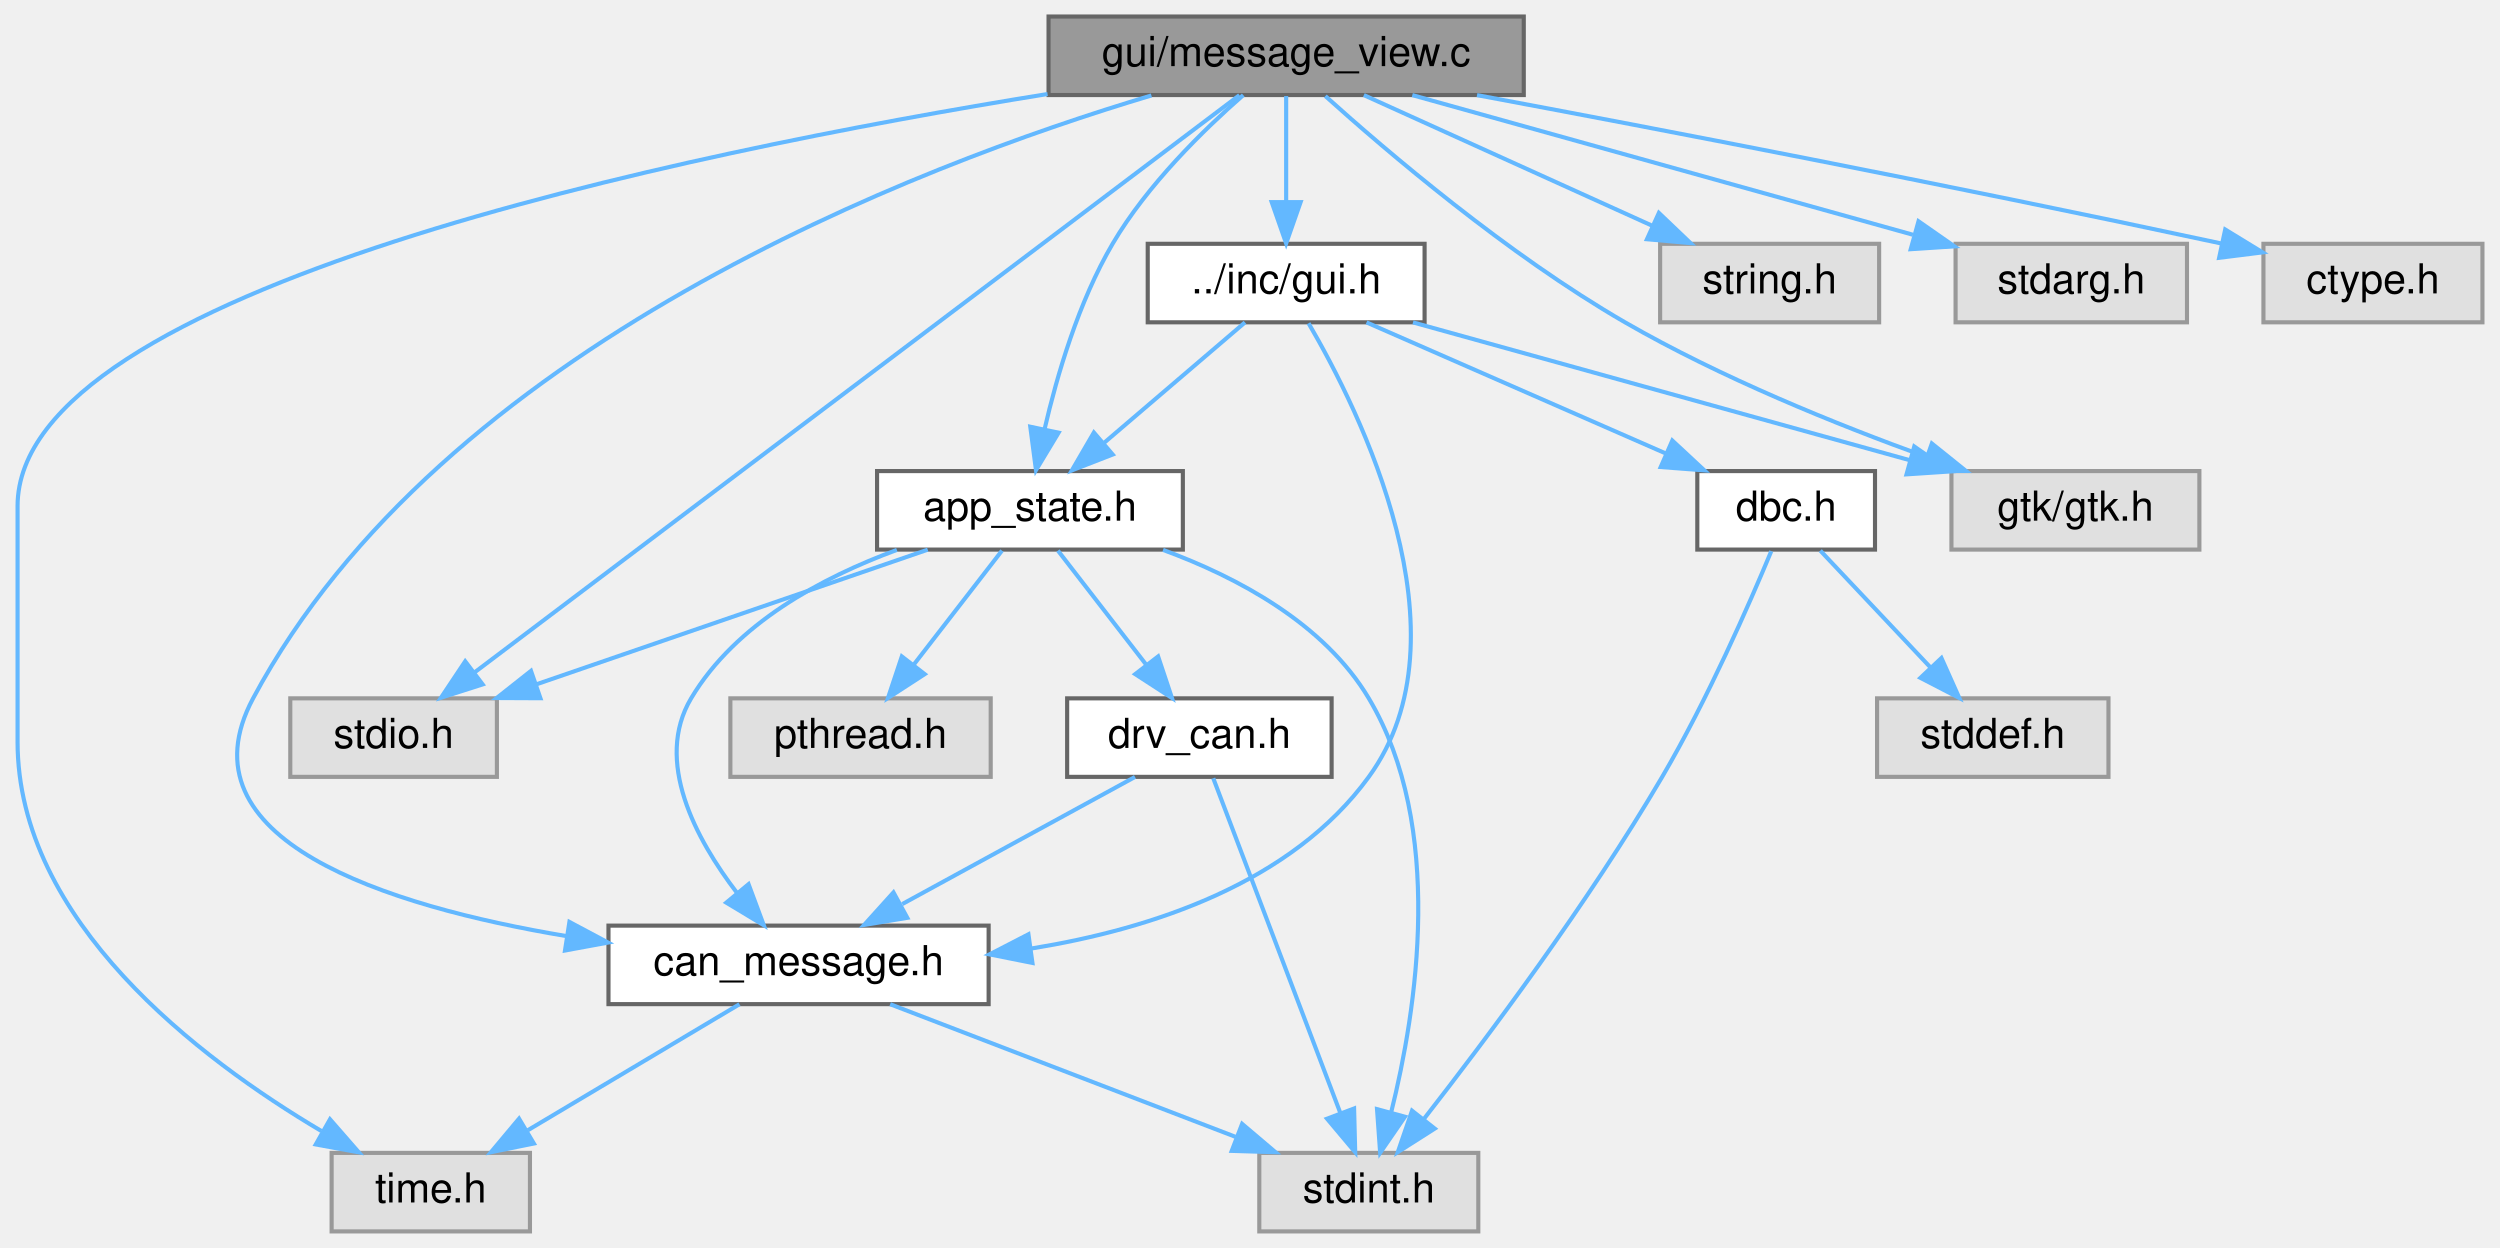
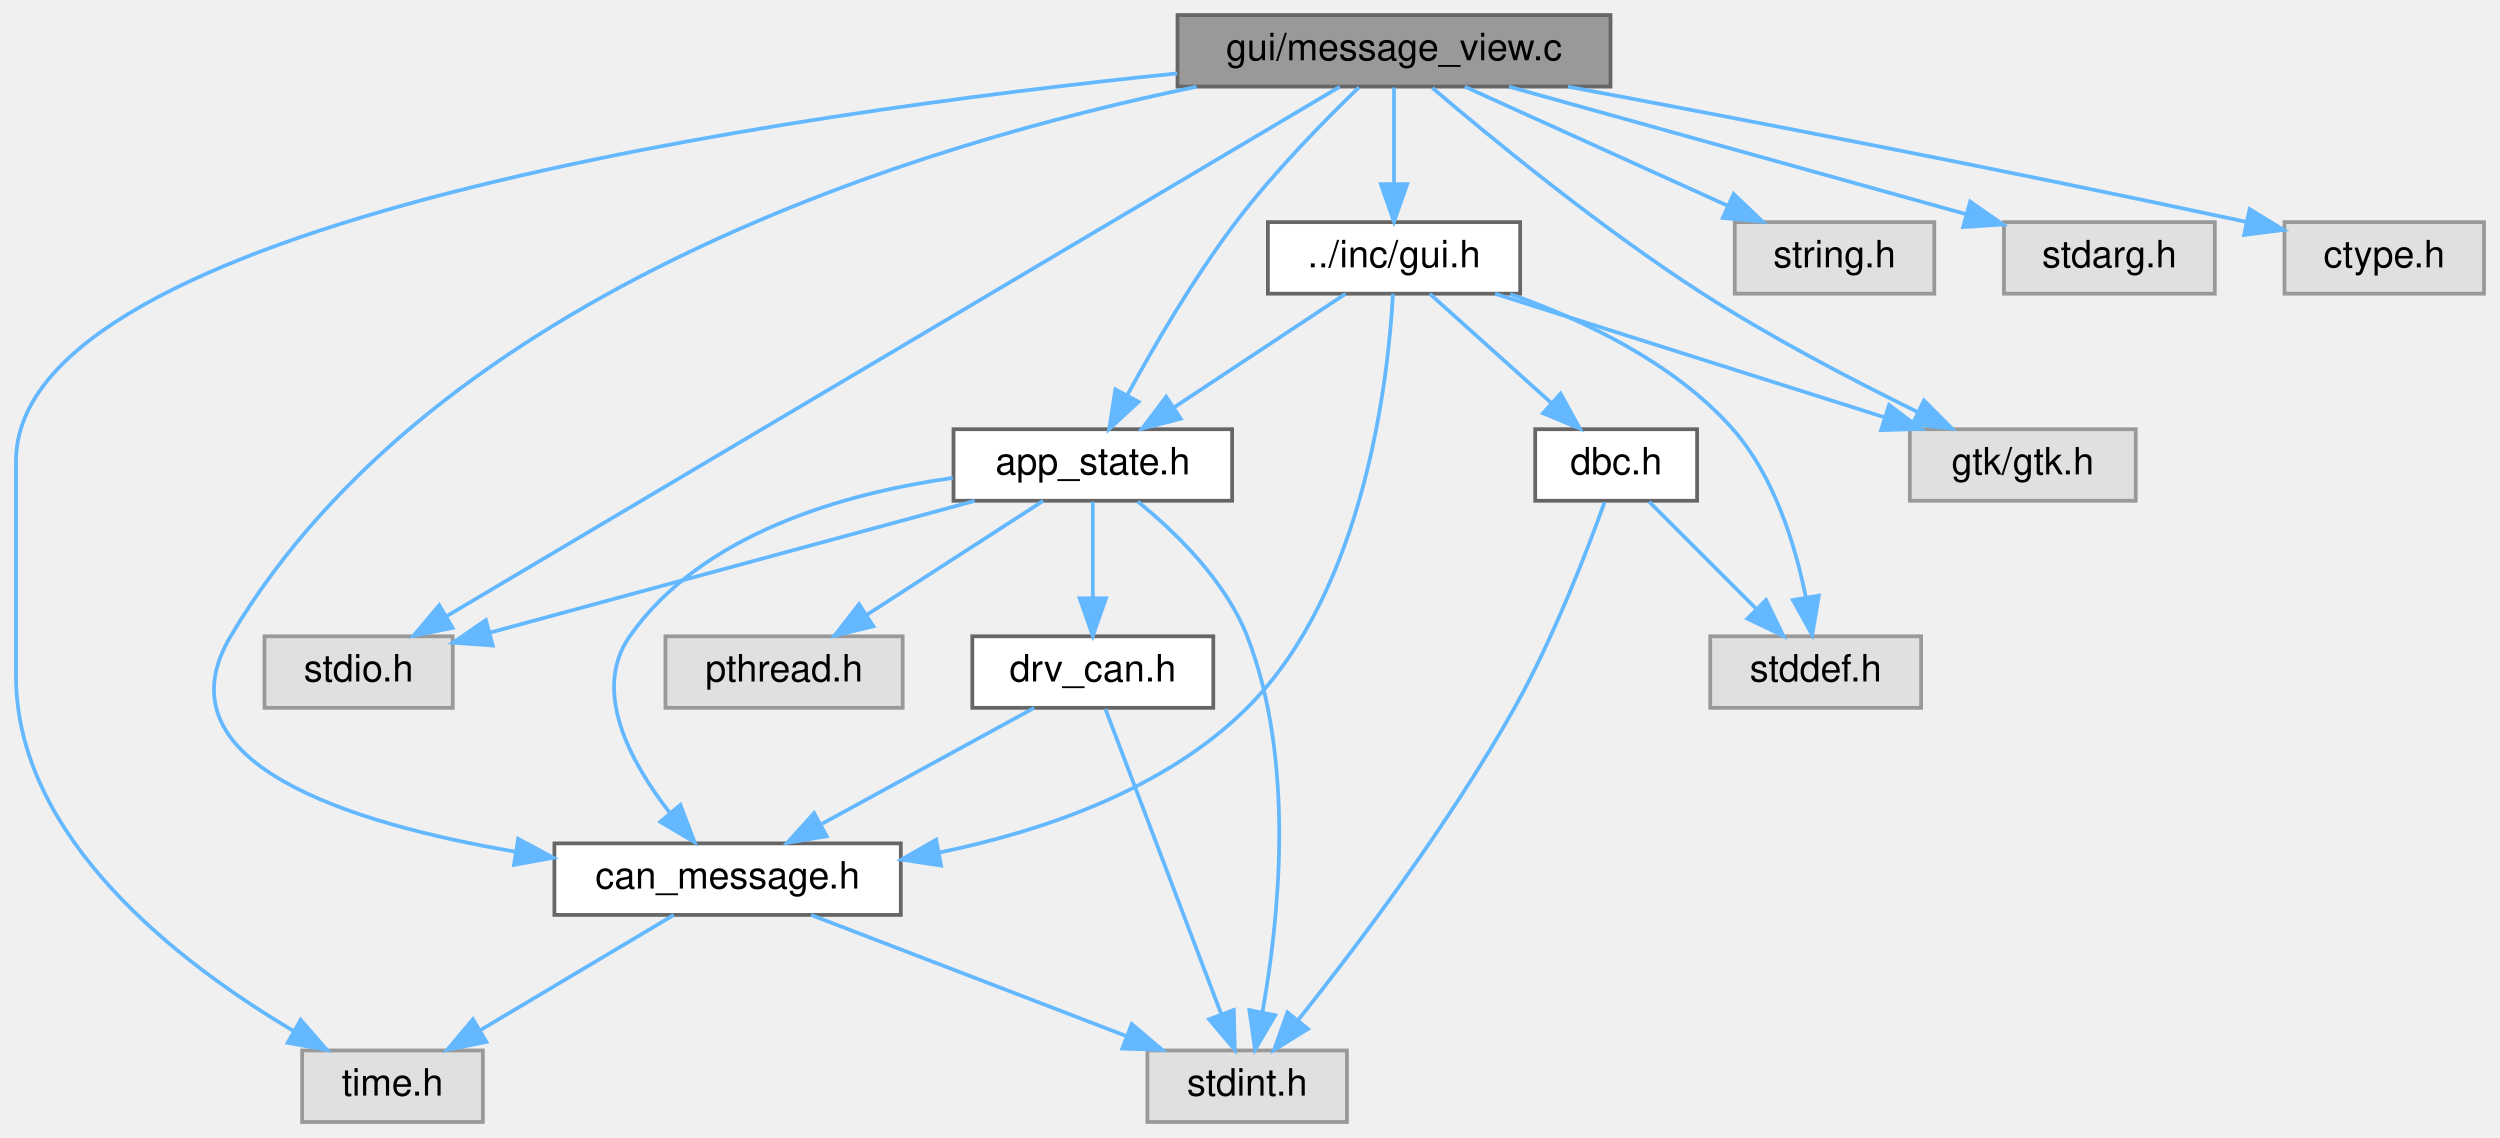
- <svg xmlns="http://www.w3.org/2000/svg" xmlns:xlink="http://www.w3.org/1999/xlink" width="605pt" height="302pt" viewBox="0.00 0.00 604.50 302.00">
+ <svg xmlns="http://www.w3.org/2000/svg" xmlns:xlink="http://www.w3.org/1999/xlink" width="664pt" height="302pt" viewBox="0.00 0.00 663.50 302.00">
  <g id="graph0" class="graph" transform="scale(1 1) rotate(0) translate(4 298)">
    <g id="Node000001" class="node">
      <g id="a_Node000001">
        <a xlink:title="CAN trace GtkTreeView, value formatting, and statistics rendering.">
-           <polygon fill="#999999" stroke="#666666" points="364.5,-294 249.5,-294 249.5,-275 364.5,-275 364.5,-294" />
-           <text text-anchor="middle" x="307" y="-282" font-family="Helvetica,sans-Serif" font-size="10.00">gui/message_view.c</text>
+           <polygon fill="#999999" stroke="#666666" points="423.5,-294 308.5,-294 308.5,-275 423.5,-275 423.5,-294" />
+           <text text-anchor="middle" x="366" y="-282" font-family="Helvetica,sans-Serif" font-size="10.00">gui/message_view.c</text>
        </a>
      </g>
    </g>
    <g id="Node000002" class="node">
      <g id="a_Node000002">
        <a xlink:title=" ">
          <polygon fill="#e0e0e0" stroke="#999999" points="116,-129 66,-129 66,-110 116,-110 116,-129" />
          <text text-anchor="middle" x="91" y="-117" font-family="Helvetica,sans-Serif" font-size="10.00">stdio.h</text>
        </a>
      </g>
    </g>
    <g id="edge1_Node000001_Node000002" class="edge">
      <g id="a_edge1_Node000001_Node000002">
        <a xlink:title=" ">
-           <path fill="none" stroke="#63b8ff" d="M295.69,-274.97C260.85,-248.68 154.85,-168.69 110.67,-135.34" />
-           <polygon fill="#63b8ff" stroke="#63b8ff" points="112.55,-132.38 102.46,-129.15 108.33,-137.96 112.55,-132.38" />
+           <path fill="none" stroke="#63b8ff" d="M351.6,-274.97C306.78,-248.4 169.47,-167.01 114.3,-134.31" />
+           <polygon fill="#63b8ff" stroke="#63b8ff" points="115.97,-131.23 105.59,-129.15 112.41,-137.26 115.97,-131.23" />
        </a>
      </g>
    </g>
    <g id="Node000003" class="node">
      <g id="a_Node000003">
        <a xlink:title=" ">
-           <polygon fill="#e0e0e0" stroke="#999999" points="450.5,-239 397.5,-239 397.5,-220 450.5,-220 450.5,-239" />
-           <text text-anchor="middle" x="424" y="-227" font-family="Helvetica,sans-Serif" font-size="10.00">string.h</text>
+           <polygon fill="#e0e0e0" stroke="#999999" points="509.5,-239 456.5,-239 456.5,-220 509.5,-220 509.5,-239" />
+           <text text-anchor="middle" x="483" y="-227" font-family="Helvetica,sans-Serif" font-size="10.00">string.h</text>
        </a>
      </g>
    </g>
    <g id="edge2_Node000001_Node000003" class="edge">
      <g id="a_edge2_Node000001_Node000003">
        <a xlink:title=" ">
-           <path fill="none" stroke="#63b8ff" d="M325.8,-274.98C344.62,-266.46 373.82,-253.23 395.5,-243.41" />
-           <polygon fill="#63b8ff" stroke="#63b8ff" points="397.2,-246.48 404.86,-239.17 394.31,-240.11 397.2,-246.48" />
+           <path fill="none" stroke="#63b8ff" d="M384.8,-274.98C403.62,-266.46 432.82,-253.23 454.5,-243.41" />
+           <polygon fill="#63b8ff" stroke="#63b8ff" points="456.2,-246.48 463.86,-239.17 453.31,-240.11 456.2,-246.48" />
        </a>
      </g>
    </g>
    <g id="Node000004" class="node">
      <g id="a_Node000004">
        <a xlink:title=" ">
-           <polygon fill="#e0e0e0" stroke="#999999" points="525,-239 469,-239 469,-220 525,-220 525,-239" />
-           <text text-anchor="middle" x="497" y="-227" font-family="Helvetica,sans-Serif" font-size="10.00">stdarg.h</text>
+           <polygon fill="#e0e0e0" stroke="#999999" points="584,-239 528,-239 528,-220 584,-220 584,-239" />
+           <text text-anchor="middle" x="556" y="-227" font-family="Helvetica,sans-Serif" font-size="10.00">stdarg.h</text>
        </a>
      </g>
    </g>
    <g id="edge3_Node000001_Node000004" class="edge">
      <g id="a_edge3_Node000001_Node000004">
        <a xlink:title=" ">
-           <path fill="none" stroke="#63b8ff" d="M337.53,-274.98C370.47,-265.8 422.98,-251.15 458.68,-241.19" />
-           <polygon fill="#63b8ff" stroke="#63b8ff" points="460.03,-244.45 468.72,-238.39 458.15,-237.7 460.03,-244.45" />
+           <path fill="none" stroke="#63b8ff" d="M396.53,-274.98C429.47,-265.8 481.98,-251.15 517.68,-241.19" />
+           <polygon fill="#63b8ff" stroke="#63b8ff" points="519.03,-244.45 527.72,-238.39 517.15,-237.7 519.03,-244.45" />
        </a>
      </g>
    </g>
    <g id="Node000005" class="node">
      <g id="a_Node000005">
        <a xlink:title=" ">
          <polygon fill="#e0e0e0" stroke="#999999" points="124,-19 76,-19 76,0 124,0 124,-19" />
          <text text-anchor="middle" x="100" y="-7" font-family="Helvetica,sans-Serif" font-size="10.00">time.h</text>
        </a>
      </g>
    </g>
    <g id="edge4_Node000001_Node000005" class="edge">
      <g id="a_edge4_Node000001_Node000005">
        <a xlink:title=" ">
-           <path fill="none" stroke="#63b8ff" d="M249.26,-275.25C160.33,-260.89 0,-227.76 0,-175.5 0,-175.5 0,-175.5 0,-118.5 0,-75.15 43.91,-41.83 73.54,-24.28" />
+           <path fill="none" stroke="#63b8ff" d="M308.41,-278.51C205.34,-267.97 0,-239.02 0,-175.5 0,-175.5 0,-175.5 0,-118.5 0,-75.15 43.91,-41.83 73.54,-24.28" />
          <polygon fill="#63b8ff" stroke="#63b8ff" points="75.61,-27.13 82.58,-19.14 72.16,-21.04 75.61,-27.13" />
        </a>
      </g>
    </g>
    <g id="Node000006" class="node">
      <g id="a_Node000006">
        <a xlink:title=" ">
-           <polygon fill="#e0e0e0" stroke="#999999" points="596.5,-239 543.5,-239 543.5,-220 596.5,-220 596.5,-239" />
-           <text text-anchor="middle" x="570" y="-227" font-family="Helvetica,sans-Serif" font-size="10.00">ctype.h</text>
+           <polygon fill="#e0e0e0" stroke="#999999" points="655.5,-239 602.5,-239 602.5,-220 655.5,-220 655.5,-239" />
+           <text text-anchor="middle" x="629" y="-227" font-family="Helvetica,sans-Serif" font-size="10.00">ctype.h</text>
        </a>
      </g>
    </g>
    <g id="edge5_Node000001_Node000006" class="edge">
      <g id="a_edge5_Node000001_Node000006">
        <a xlink:title=" ">
-           <path fill="none" stroke="#63b8ff" d="M353.19,-274.98C396.98,-266.79 464.85,-253.77 533.2,-239.1" />
-           <polygon fill="#63b8ff" stroke="#63b8ff" points="534.25,-242.46 543.29,-236.93 532.78,-235.61 534.25,-242.46" />
+           <path fill="none" stroke="#63b8ff" d="M412.19,-274.98C455.98,-266.79 523.85,-253.77 592.2,-239.1" />
+           <polygon fill="#63b8ff" stroke="#63b8ff" points="593.25,-242.46 602.29,-236.93 591.78,-235.61 593.25,-242.46" />
        </a>
      </g>
    </g>
    <g id="Node000007" class="node">
      <g id="a_Node000007">
        <a xlink:title=" ">
-           <polygon fill="#e0e0e0" stroke="#999999" points="528,-184 468,-184 468,-165 528,-165 528,-184" />
-           <text text-anchor="middle" x="498" y="-172" font-family="Helvetica,sans-Serif" font-size="10.00">gtk/gtk.h</text>
+           <polygon fill="#e0e0e0" stroke="#999999" points="563,-184 503,-184 503,-165 563,-165 563,-184" />
+           <text text-anchor="middle" x="533" y="-172" font-family="Helvetica,sans-Serif" font-size="10.00">gtk/gtk.h</text>
        </a>
      </g>
    </g>
    <g id="edge6_Node000001_Node000007" class="edge">
      <g id="a_edge6_Node000001_Node000007">
        <a xlink:title=" ">
-           <path fill="none" stroke="#63b8ff" d="M316.48,-274.75C331.14,-261.56 360.61,-236.38 389,-220 412.18,-206.63 440.17,-195.29 461.98,-187.41" />
-           <polygon fill="#63b8ff" stroke="#63b8ff" points="463.26,-190.67 471.52,-184.03 460.93,-184.07 463.26,-190.67" />
+           <path fill="none" stroke="#63b8ff" d="M376.18,-274.66C391.27,-261.79 420.72,-237.51 448,-220 466.28,-208.27 487.99,-196.94 504.9,-188.65" />
+           <polygon fill="#63b8ff" stroke="#63b8ff" points="506.75,-191.64 514.23,-184.14 503.71,-185.34 506.75,-191.64" />
        </a>
      </g>
    </g>
    <g id="Node000008" class="node">
      <g id="a_Node000008">
        <a xlink:href="gui_8h.html" target="_top" xlink:title="GTK GUI widget registry and the application's GUI/thread API.">
-           <polygon fill="white" stroke="#666666" points="340.5,-239 273.5,-239 273.5,-220 340.5,-220 340.5,-239" />
-           <text text-anchor="middle" x="307" y="-227" font-family="Helvetica,sans-Serif" font-size="10.00">../inc/gui.h</text>
+           <polygon fill="white" stroke="#666666" points="399.5,-239 332.5,-239 332.5,-220 399.5,-220 399.5,-239" />
+           <text text-anchor="middle" x="366" y="-227" font-family="Helvetica,sans-Serif" font-size="10.00">../inc/gui.h</text>
        </a>
      </g>
    </g>
    <g id="edge7_Node000001_Node000008" class="edge">
      <g id="a_edge7_Node000001_Node000008">
        <a xlink:title=" ">
-           <path fill="none" stroke="#63b8ff" d="M307,-274.75C307,-267.8 307,-257.85 307,-249.13" />
-           <polygon fill="#63b8ff" stroke="#63b8ff" points="310.5,-249.09 307,-239.09 303.5,-249.09 310.5,-249.09" />
-         </a>
-       </g>
-     </g>
-     <g id="Node000009" class="node">
-       <g id="a_Node000009">
+           <path fill="none" stroke="#63b8ff" d="M366,-274.75C366,-267.8 366,-257.85 366,-249.13" />
+           <polygon fill="#63b8ff" stroke="#63b8ff" points="369.5,-249.09 366,-239.09 362.5,-249.09 369.5,-249.09" />
+         </a>
+       </g>
+     </g>
+     <g id="Node000010" class="node">
+       <g id="a_Node000010">
        <a xlink:href="can__message_8h.html" target="_top" xlink:title="Hardware-independent CAN/CAN FD message and statistics data types.">
          <polygon fill="white" stroke="#666666" points="235,-74 143,-74 143,-55 235,-55 235,-74" />
          <text text-anchor="middle" x="189" y="-62" font-family="Helvetica,sans-Serif" font-size="10.00">can_message.h</text>
        </a>
      </g>
    </g>
-     <g id="edge24_Node000001_Node000009" class="edge">
-       <g id="a_edge24_Node000001_Node000009">
-         <a xlink:title=" ">
-           <path fill="none" stroke="#63b8ff" d="M274.39,-274.9C217.69,-257.95 102.62,-214.25 57,-129 38.69,-94.78 89.12,-78.79 132.84,-71.46" />
-           <polygon fill="#63b8ff" stroke="#63b8ff" points="133.55,-74.89 142.9,-69.9 132.48,-67.98 133.55,-74.89" />
+     <g id="edge25_Node000001_Node000010" class="edge">
+       <g id="a_edge25_Node000001_Node000010">
+         <a xlink:title=" ">
+           <path fill="none" stroke="#63b8ff" d="M313.53,-274.96C240.7,-259.95 111.76,-221.17 57,-129 37.08,-95.46 88.42,-79.32 132.78,-71.76" />
+           <polygon fill="#63b8ff" stroke="#63b8ff" points="133.37,-75.21 142.7,-70.19 132.27,-68.3 133.37,-75.21" />
+         </a>
+       </g>
+     </g>
+     <g id="Node000012" class="node">
+       <g id="a_Node000012">
+         <a xlink:href="app__state_8h.html" target="_top" xlink:title="Global application state shared across the GUI and worker threads.">
+           <polygon fill="white" stroke="#666666" points="323,-184 249,-184 249,-165 323,-165 323,-184" />
+           <text text-anchor="middle" x="286" y="-172" font-family="Helvetica,sans-Serif" font-size="10.00">app_state.h</text>
+         </a>
+       </g>
+     </g>
+     <g id="edge24_Node000001_Node000012" class="edge">
+       <g id="a_edge24_Node000001_Node000012">
+         <a xlink:title=" ">
+           <path fill="none" stroke="#63b8ff" d="M356.7,-274.81C347.75,-266.2 334.13,-252.38 324,-239 312.88,-224.31 302.29,-206.14 295.13,-193.01" />
+           <polygon fill="#63b8ff" stroke="#63b8ff" points="298.16,-191.27 290.37,-184.09 291.99,-194.56 298.16,-191.27" />
+         </a>
+       </g>
+     </g>
+     <g id="edge9_Node000008_Node000007" class="edge">
+       <g id="a_edge9_Node000008_Node000007">
+         <a xlink:title=" ">
+           <path fill="none" stroke="#63b8ff" d="M392.83,-219.98C420.87,-211.09 465.05,-197.07 496.3,-187.15" />
+           <polygon fill="#63b8ff" stroke="#63b8ff" points="497.49,-190.44 505.96,-184.08 495.37,-183.77 497.49,-190.44" />
+         </a>
+       </g>
+     </g>
+     <g id="Node000009" class="node">
+       <g id="a_Node000009">
+         <a xlink:title=" ">
+           <polygon fill="#e0e0e0" stroke="#999999" points="506,-129 450,-129 450,-110 506,-110 506,-129" />
+           <text text-anchor="middle" x="478" y="-117" font-family="Helvetica,sans-Serif" font-size="10.00">stddef.h</text>
+         </a>
+       </g>
+     </g>
+     <g id="edge8_Node000008_Node000009" class="edge">
+       <g id="a_edge8_Node000008_Node000009">
+         <a xlink:title=" ">
+           <path fill="none" stroke="#63b8ff" d="M396.88,-219.9C416.26,-213.06 440.44,-201.65 456,-184 466.97,-171.56 472.54,-153.35 475.33,-139.61" />
+           <polygon fill="#63b8ff" stroke="#63b8ff" points="478.84,-139.8 477.07,-129.36 471.94,-138.63 478.84,-139.8" />
+         </a>
+       </g>
+     </g>
+     <g id="edge10_Node000008_Node000010" class="edge">
+       <g id="a_edge10_Node000008_Node000010">
+         <a xlink:title=" ">
+           <path fill="none" stroke="#63b8ff" d="M365.72,-219.99C364.56,-198.46 358.49,-141.3 327,-110 305.3,-88.43 273.08,-77.31 245.24,-71.58" />
+           <polygon fill="#63b8ff" stroke="#63b8ff" points="245.68,-68.1 235.21,-69.7 244.39,-74.98 245.68,-68.1" />
+         </a>
+       </g>
+     </g>
+     <g id="edge13_Node000008_Node000012" class="edge">
+       <g id="a_edge13_Node000008_Node000012">
+         <a xlink:title=" ">
+           <path fill="none" stroke="#63b8ff" d="M353.15,-219.98C340.86,-211.84 322.09,-199.41 307.52,-189.76" />
+           <polygon fill="#63b8ff" stroke="#63b8ff" points="309.36,-186.78 299.09,-184.17 305.49,-192.61 309.36,-186.78" />
+         </a>
+       </g>
+     </g>
+     <g id="Node000015" class="node">
+       <g id="a_Node000015">
+         <a xlink:href="dbc_8h.html" target="_top" xlink:title="Minimal CAN database (DBC) model, parser, and signal decoder.">
+           <polygon fill="white" stroke="#666666" points="446.5,-184 403.5,-184 403.5,-165 446.5,-165 446.5,-184" />
+           <text text-anchor="middle" x="425" y="-172" font-family="Helvetica,sans-Serif" font-size="10.00">dbc.h</text>
+         </a>
+       </g>
+     </g>
+     <g id="edge21_Node000008_Node000015" class="edge">
+       <g id="a_edge21_Node000008_Node000015">
+         <a xlink:title=" ">
+           <path fill="none" stroke="#63b8ff" d="M375.48,-219.98C384.2,-212.15 397.34,-200.34 407.9,-190.86" />
+           <polygon fill="#63b8ff" stroke="#63b8ff" points="410.25,-193.46 415.35,-184.17 405.57,-188.25 410.25,-193.46" />
+         </a>
+       </g>
+     </g>
+     <g id="edge12_Node000010_Node000005" class="edge">
+       <g id="a_edge12_Node000010_Node000005">
+         <a xlink:title=" ">
+           <path fill="none" stroke="#63b8ff" d="M174.7,-54.98C160.9,-46.77 139.76,-34.18 123.49,-24.49" />
+           <polygon fill="#63b8ff" stroke="#63b8ff" points="124.94,-21.28 114.56,-19.17 121.36,-27.29 124.94,-21.28" />
        </a>
      </g>
    </g>
    <g id="Node000011" class="node">
      <g id="a_Node000011">
-         <a xlink:href="app__state_8h.html" target="_top" xlink:title="Global application state shared across the GUI and worker threads.">
-           <polygon fill="white" stroke="#666666" points="282,-184 208,-184 208,-165 282,-165 282,-184" />
-           <text text-anchor="middle" x="245" y="-172" font-family="Helvetica,sans-Serif" font-size="10.00">app_state.h</text>
-         </a>
-       </g>
-     </g>
-     <g id="edge23_Node000001_Node000011" class="edge">
-       <g id="a_edge23_Node000001_Node000011">
-         <a xlink:title=" ">
-           <path fill="none" stroke="#63b8ff" d="M296.62,-274.98C287.15,-266.69 273.39,-253.29 265,-239 256.77,-224.98 251.55,-207.2 248.51,-194.03" />
-           <polygon fill="#63b8ff" stroke="#63b8ff" points="251.93,-193.29 246.46,-184.22 245.08,-194.73 251.93,-193.29" />
-         </a>
-       </g>
-     </g>
-     <g id="edge8_Node000008_Node000007" class="edge">
-       <g id="a_edge8_Node000008_Node000007">
-         <a xlink:title=" ">
-           <path fill="none" stroke="#63b8ff" d="M337.69,-219.98C370.36,-210.92 422.21,-196.53 458.05,-186.59" />
-           <polygon fill="#63b8ff" stroke="#63b8ff" points="459,-189.95 467.7,-183.91 457.13,-183.21 459,-189.95" />
-         </a>
-       </g>
-     </g>
-     <g id="edge9_Node000008_Node000009" class="edge">
-       <g id="a_edge9_Node000008_Node000009">
-         <a xlink:title=" ">
-           <path fill="none" stroke="#63b8ff" d="M312.42,-219.77C324.75,-198.69 351.93,-144.24 327,-110 308.38,-84.42 274.78,-73.24 245.4,-68.47" />
-           <polygon fill="#63b8ff" stroke="#63b8ff" points="245.6,-64.97 235.21,-67.04 244.63,-71.9 245.6,-64.97" />
-         </a>
-       </g>
-     </g>
-     <g id="edge12_Node000008_Node000011" class="edge">
-       <g id="a_edge12_Node000008_Node000011">
-         <a xlink:title=" ">
-           <path fill="none" stroke="#63b8ff" d="M297.04,-219.98C287.87,-212.15 274.06,-200.34 262.97,-190.86" />
-           <polygon fill="#63b8ff" stroke="#63b8ff" points="265.02,-188.01 255.14,-184.17 260.47,-193.33 265.02,-188.01" />
+         <a xlink:title=" ">
+           <polygon fill="#e0e0e0" stroke="#999999" points="353.5,-19 300.5,-19 300.5,0 353.5,0 353.5,-19" />
+           <text text-anchor="middle" x="327" y="-7" font-family="Helvetica,sans-Serif" font-size="10.00">stdint.h</text>
+         </a>
+       </g>
+     </g>
+     <g id="edge11_Node000010_Node000011" class="edge">
+       <g id="a_edge11_Node000010_Node000011">
+         <a xlink:title=" ">
+           <path fill="none" stroke="#63b8ff" d="M211.17,-54.98C233.77,-46.3 269.06,-32.75 294.75,-22.88" />
+           <polygon fill="#63b8ff" stroke="#63b8ff" points="296.34,-26.02 304.42,-19.17 293.83,-19.49 296.34,-26.02" />
+         </a>
+       </g>
+     </g>
+     <g id="edge16_Node000012_Node000002" class="edge">
+       <g id="a_edge16_Node000012_Node000002">
+         <a xlink:title=" ">
+           <path fill="none" stroke="#63b8ff" d="M254.67,-164.98C219.44,-155.41 162.39,-139.9 125.8,-129.96" />
+           <polygon fill="#63b8ff" stroke="#63b8ff" points="126.62,-126.55 116.05,-127.31 124.79,-133.31 126.62,-126.55" />
+         </a>
+       </g>
+     </g>
+     <g id="edge17_Node000012_Node000010" class="edge">
+       <g id="a_edge17_Node000012_Node000010">
+         <a xlink:title=" ">
+           <path fill="none" stroke="#63b8ff" d="M248.81,-171.07C220.14,-167.01 182.24,-156.42 163,-129 152.9,-114.6 163.1,-95.69 173.54,-82.26" />
+           <polygon fill="#63b8ff" stroke="#63b8ff" points="176.46,-84.23 180.23,-74.33 171.11,-79.71 176.46,-84.23" />
+         </a>
+       </g>
+     </g>
+     <g id="edge15_Node000012_Node000011" class="edge">
+       <g id="a_edge15_Node000012_Node000011">
+         <a xlink:title=" ">
+           <path fill="none" stroke="#63b8ff" d="M297.93,-164.8C307.83,-156.77 321.19,-143.87 327,-129 339.98,-95.75 335.37,-53.13 331.04,-29.12" />
+           <polygon fill="#63b8ff" stroke="#63b8ff" points="334.46,-28.35 329.08,-19.22 327.59,-29.71 334.46,-28.35" />
+         </a>
+       </g>
+     </g>
+     <g id="Node000013" class="node">
+       <g id="a_Node000013">
+         <a xlink:title=" ">
+           <polygon fill="#e0e0e0" stroke="#999999" points="235.5,-129 172.5,-129 172.5,-110 235.5,-110 235.5,-129" />
+           <text text-anchor="middle" x="204" y="-117" font-family="Helvetica,sans-Serif" font-size="10.00">pthread.h</text>
+         </a>
+       </g>
+     </g>
+     <g id="edge14_Node000012_Node000013" class="edge">
+       <g id="a_edge14_Node000012_Node000013">
+         <a xlink:title=" ">
+           <path fill="none" stroke="#63b8ff" d="M272.83,-164.98C260.23,-156.84 241,-144.41 226.06,-134.76" />
+           <polygon fill="#63b8ff" stroke="#63b8ff" points="227.71,-131.66 217.41,-129.17 223.91,-137.54 227.71,-131.66" />
        </a>
      </g>
    </g>
    <g id="Node000014" class="node">
      <g id="a_Node000014">
-         <a xlink:href="dbc_8h.html" target="_top" xlink:title="Minimal CAN database (DBC) model, parser, and signal decoder.">
-           <polygon fill="white" stroke="#666666" points="449.5,-184 406.5,-184 406.5,-165 449.5,-165 449.5,-184" />
-           <text text-anchor="middle" x="428" y="-172" font-family="Helvetica,sans-Serif" font-size="10.00">dbc.h</text>
-         </a>
-       </g>
-     </g>
-     <g id="edge20_Node000008_Node000014" class="edge">
-       <g id="a_edge20_Node000008_Node000014">
-         <a xlink:title=" ">
-           <path fill="none" stroke="#63b8ff" d="M326.44,-219.98C345.99,-211.42 376.38,-198.11 398.82,-188.28" />
-           <polygon fill="#63b8ff" stroke="#63b8ff" points="400.45,-191.39 408.21,-184.17 397.64,-184.98 400.45,-191.39" />
-         </a>
-       </g>
-     </g>
-     <g id="edge11_Node000009_Node000005" class="edge">
-       <g id="a_edge11_Node000009_Node000005">
-         <a xlink:title=" ">
-           <path fill="none" stroke="#63b8ff" d="M174.7,-54.98C160.9,-46.77 139.76,-34.18 123.49,-24.49" />
-           <polygon fill="#63b8ff" stroke="#63b8ff" points="124.94,-21.28 114.56,-19.17 121.36,-27.29 124.94,-21.28" />
-         </a>
-       </g>
-     </g>
-     <g id="Node000010" class="node">
-       <g id="a_Node000010">
-         <a xlink:title=" ">
-           <polygon fill="#e0e0e0" stroke="#999999" points="353.5,-19 300.5,-19 300.5,0 353.5,0 353.5,-19" />
-           <text text-anchor="middle" x="327" y="-7" font-family="Helvetica,sans-Serif" font-size="10.00">stdint.h</text>
-         </a>
-       </g>
-     </g>
-     <g id="edge10_Node000009_Node000010" class="edge">
-       <g id="a_edge10_Node000009_Node000010">
-         <a xlink:title=" ">
-           <path fill="none" stroke="#63b8ff" d="M211.17,-54.98C233.77,-46.3 269.06,-32.75 294.75,-22.88" />
-           <polygon fill="#63b8ff" stroke="#63b8ff" points="296.34,-26.02 304.42,-19.17 293.83,-19.49 296.34,-26.02" />
-         </a>
-       </g>
-     </g>
-     <g id="edge15_Node000011_Node000002" class="edge">
-       <g id="a_edge15_Node000011_Node000002">
-         <a xlink:title=" ">
-           <path fill="none" stroke="#63b8ff" d="M220.26,-164.98C194.63,-156.16 154.37,-142.31 125.59,-132.41" />
-           <polygon fill="#63b8ff" stroke="#63b8ff" points="126.53,-129.03 115.94,-129.08 124.25,-135.65 126.53,-129.03" />
-         </a>
-       </g>
-     </g>
-     <g id="edge16_Node000011_Node000009" class="edge">
-       <g id="a_edge16_Node000011_Node000009">
-         <a xlink:title=" ">
-           <path fill="none" stroke="#63b8ff" d="M212.79,-164.92C194.75,-158.29 173.77,-147.09 163,-129 154,-113.88 164.04,-95.08 174.14,-81.87" />
-           <polygon fill="#63b8ff" stroke="#63b8ff" points="176.9,-84.03 180.59,-74.09 171.51,-79.56 176.9,-84.03" />
-         </a>
-       </g>
-     </g>
-     <g id="edge14_Node000011_Node000010" class="edge">
-       <g id="a_edge14_Node000011_Node000010">
-         <a xlink:title=" ">
-           <path fill="none" stroke="#63b8ff" d="M277.21,-164.92C295.25,-158.29 316.23,-147.09 327,-129 345.52,-97.88 338.57,-53.52 332.42,-28.85" />
-           <polygon fill="#63b8ff" stroke="#63b8ff" points="335.75,-27.75 329.75,-19.02 328.99,-29.59 335.75,-27.75" />
-         </a>
-       </g>
-     </g>
-     <g id="Node000012" class="node">
-       <g id="a_Node000012">
-         <a xlink:title=" ">
-           <polygon fill="#e0e0e0" stroke="#999999" points="235.5,-129 172.5,-129 172.5,-110 235.5,-110 235.5,-129" />
-           <text text-anchor="middle" x="204" y="-117" font-family="Helvetica,sans-Serif" font-size="10.00">pthread.h</text>
-         </a>
-       </g>
-     </g>
-     <g id="edge13_Node000011_Node000012" class="edge">
-       <g id="a_edge13_Node000011_Node000012">
-         <a xlink:title=" ">
-           <path fill="none" stroke="#63b8ff" d="M238.23,-164.75C232.44,-157.26 223.94,-146.28 216.86,-137.13" />
-           <polygon fill="#63b8ff" stroke="#63b8ff" points="219.53,-134.86 210.64,-129.09 213.99,-139.14 219.53,-134.86" />
-         </a>
-       </g>
-     </g>
-     <g id="Node000013" class="node">
-       <g id="a_Node000013">
        <a xlink:href="drv__can_8h.html" target="_top" xlink:title="Generic CAN driver abstraction (vtable) and thin wrapper API.">
          <polygon fill="white" stroke="#666666" points="318,-129 254,-129 254,-110 318,-110 318,-129" />
          <text text-anchor="middle" x="286" y="-117" font-family="Helvetica,sans-Serif" font-size="10.00">drv_can.h</text>
        </a>
      </g>
    </g>
-     <g id="edge17_Node000011_Node000013" class="edge">
-       <g id="a_edge17_Node000011_Node000013">
-         <a xlink:title=" ">
-           <path fill="none" stroke="#63b8ff" d="M251.77,-164.75C257.56,-157.26 266.06,-146.28 273.14,-137.13" />
-           <polygon fill="#63b8ff" stroke="#63b8ff" points="276.01,-139.14 279.36,-129.09 270.47,-134.86 276.01,-139.14" />
-         </a>
-       </g>
-     </g>
-     <g id="edge19_Node000013_Node000009" class="edge">
-       <g id="a_edge19_Node000013_Node000009">
+     <g id="edge18_Node000012_Node000014" class="edge">
+       <g id="a_edge18_Node000012_Node000014">
+         <a xlink:title=" ">
+           <path fill="none" stroke="#63b8ff" d="M286,-164.75C286,-157.8 286,-147.85 286,-139.13" />
+           <polygon fill="#63b8ff" stroke="#63b8ff" points="289.5,-139.09 286,-129.09 282.5,-139.09 289.5,-139.09" />
+         </a>
+       </g>
+     </g>
+     <g id="edge20_Node000014_Node000010" class="edge">
+       <g id="a_edge20_Node000014_Node000010">
        <a xlink:title=" ">
          <path fill="none" stroke="#63b8ff" d="M270.42,-109.98C255.23,-101.69 231.9,-88.94 214.1,-79.22" />
          <polygon fill="#63b8ff" stroke="#63b8ff" points="215.32,-75.89 204.87,-74.17 211.97,-82.04 215.32,-75.89" />
        </a>
      </g>
    </g>
-     <g id="edge18_Node000013_Node000010" class="edge">
-       <g id="a_edge18_Node000013_Node000010">
+     <g id="edge19_Node000014_Node000011" class="edge">
+       <g id="a_edge19_Node000014_Node000011">
        <a xlink:title=" ">
          <path fill="none" stroke="#63b8ff" d="M289.36,-109.66C296.06,-92.01 311.21,-52.09 320.12,-28.64" />
          <polygon fill="#63b8ff" stroke="#63b8ff" points="323.44,-29.75 323.71,-19.16 316.89,-27.27 323.44,-29.75" />
        </a>
      </g>
    </g>
-     <g id="edge22_Node000014_Node000010" class="edge">
-       <g id="a_edge22_Node000014_Node000010">
-         <a xlink:title=" ">
-           <path fill="none" stroke="#63b8ff" d="M424.4,-164.62C419.2,-152.11 408.98,-128.72 398,-110 380.11,-79.5 355.43,-46.56 340.38,-27.27" />
-           <polygon fill="#63b8ff" stroke="#63b8ff" points="342.96,-24.88 334.02,-19.19 337.46,-29.21 342.96,-24.88" />
-         </a>
-       </g>
-     </g>
-     <g id="Node000015" class="node">
-       <g id="a_Node000015">
-         <a xlink:title=" ">
-           <polygon fill="#e0e0e0" stroke="#999999" points="506,-129 450,-129 450,-110 506,-110 506,-129" />
-           <text text-anchor="middle" x="478" y="-117" font-family="Helvetica,sans-Serif" font-size="10.00">stddef.h</text>
-         </a>
-       </g>
-     </g>
-     <g id="edge21_Node000014_Node000015" class="edge">
-       <g id="a_edge21_Node000014_Node000015">
-         <a xlink:title=" ">
-           <path fill="none" stroke="#63b8ff" d="M436.26,-164.75C443.46,-157.11 454.11,-145.82 462.85,-136.56" />
-           <polygon fill="#63b8ff" stroke="#63b8ff" points="465.58,-138.76 469.9,-129.09 460.49,-133.96 465.58,-138.76" />
+     <g id="edge22_Node000015_Node000009" class="edge">
+       <g id="a_edge22_Node000015_Node000009">
+         <a xlink:title=" ">
+           <path fill="none" stroke="#63b8ff" d="M433.75,-164.75C441.47,-157.03 452.9,-145.6 462.22,-136.28" />
+           <polygon fill="#63b8ff" stroke="#63b8ff" points="464.81,-138.64 469.41,-129.09 459.86,-133.69 464.81,-138.64" />
+         </a>
+       </g>
+     </g>
+     <g id="edge23_Node000015_Node000011" class="edge">
+       <g id="a_edge23_Node000015_Node000011">
+         <a xlink:title=" ">
+           <path fill="none" stroke="#63b8ff" d="M421.91,-164.59C417.41,-152.03 408.43,-128.6 398,-110 380.71,-79.16 355.85,-46.32 340.6,-27.14" />
+           <polygon fill="#63b8ff" stroke="#63b8ff" points="343.14,-24.72 334.14,-19.12 337.69,-29.11 343.14,-24.72" />
        </a>
      </g>
    </g>
  </g>
</svg>
